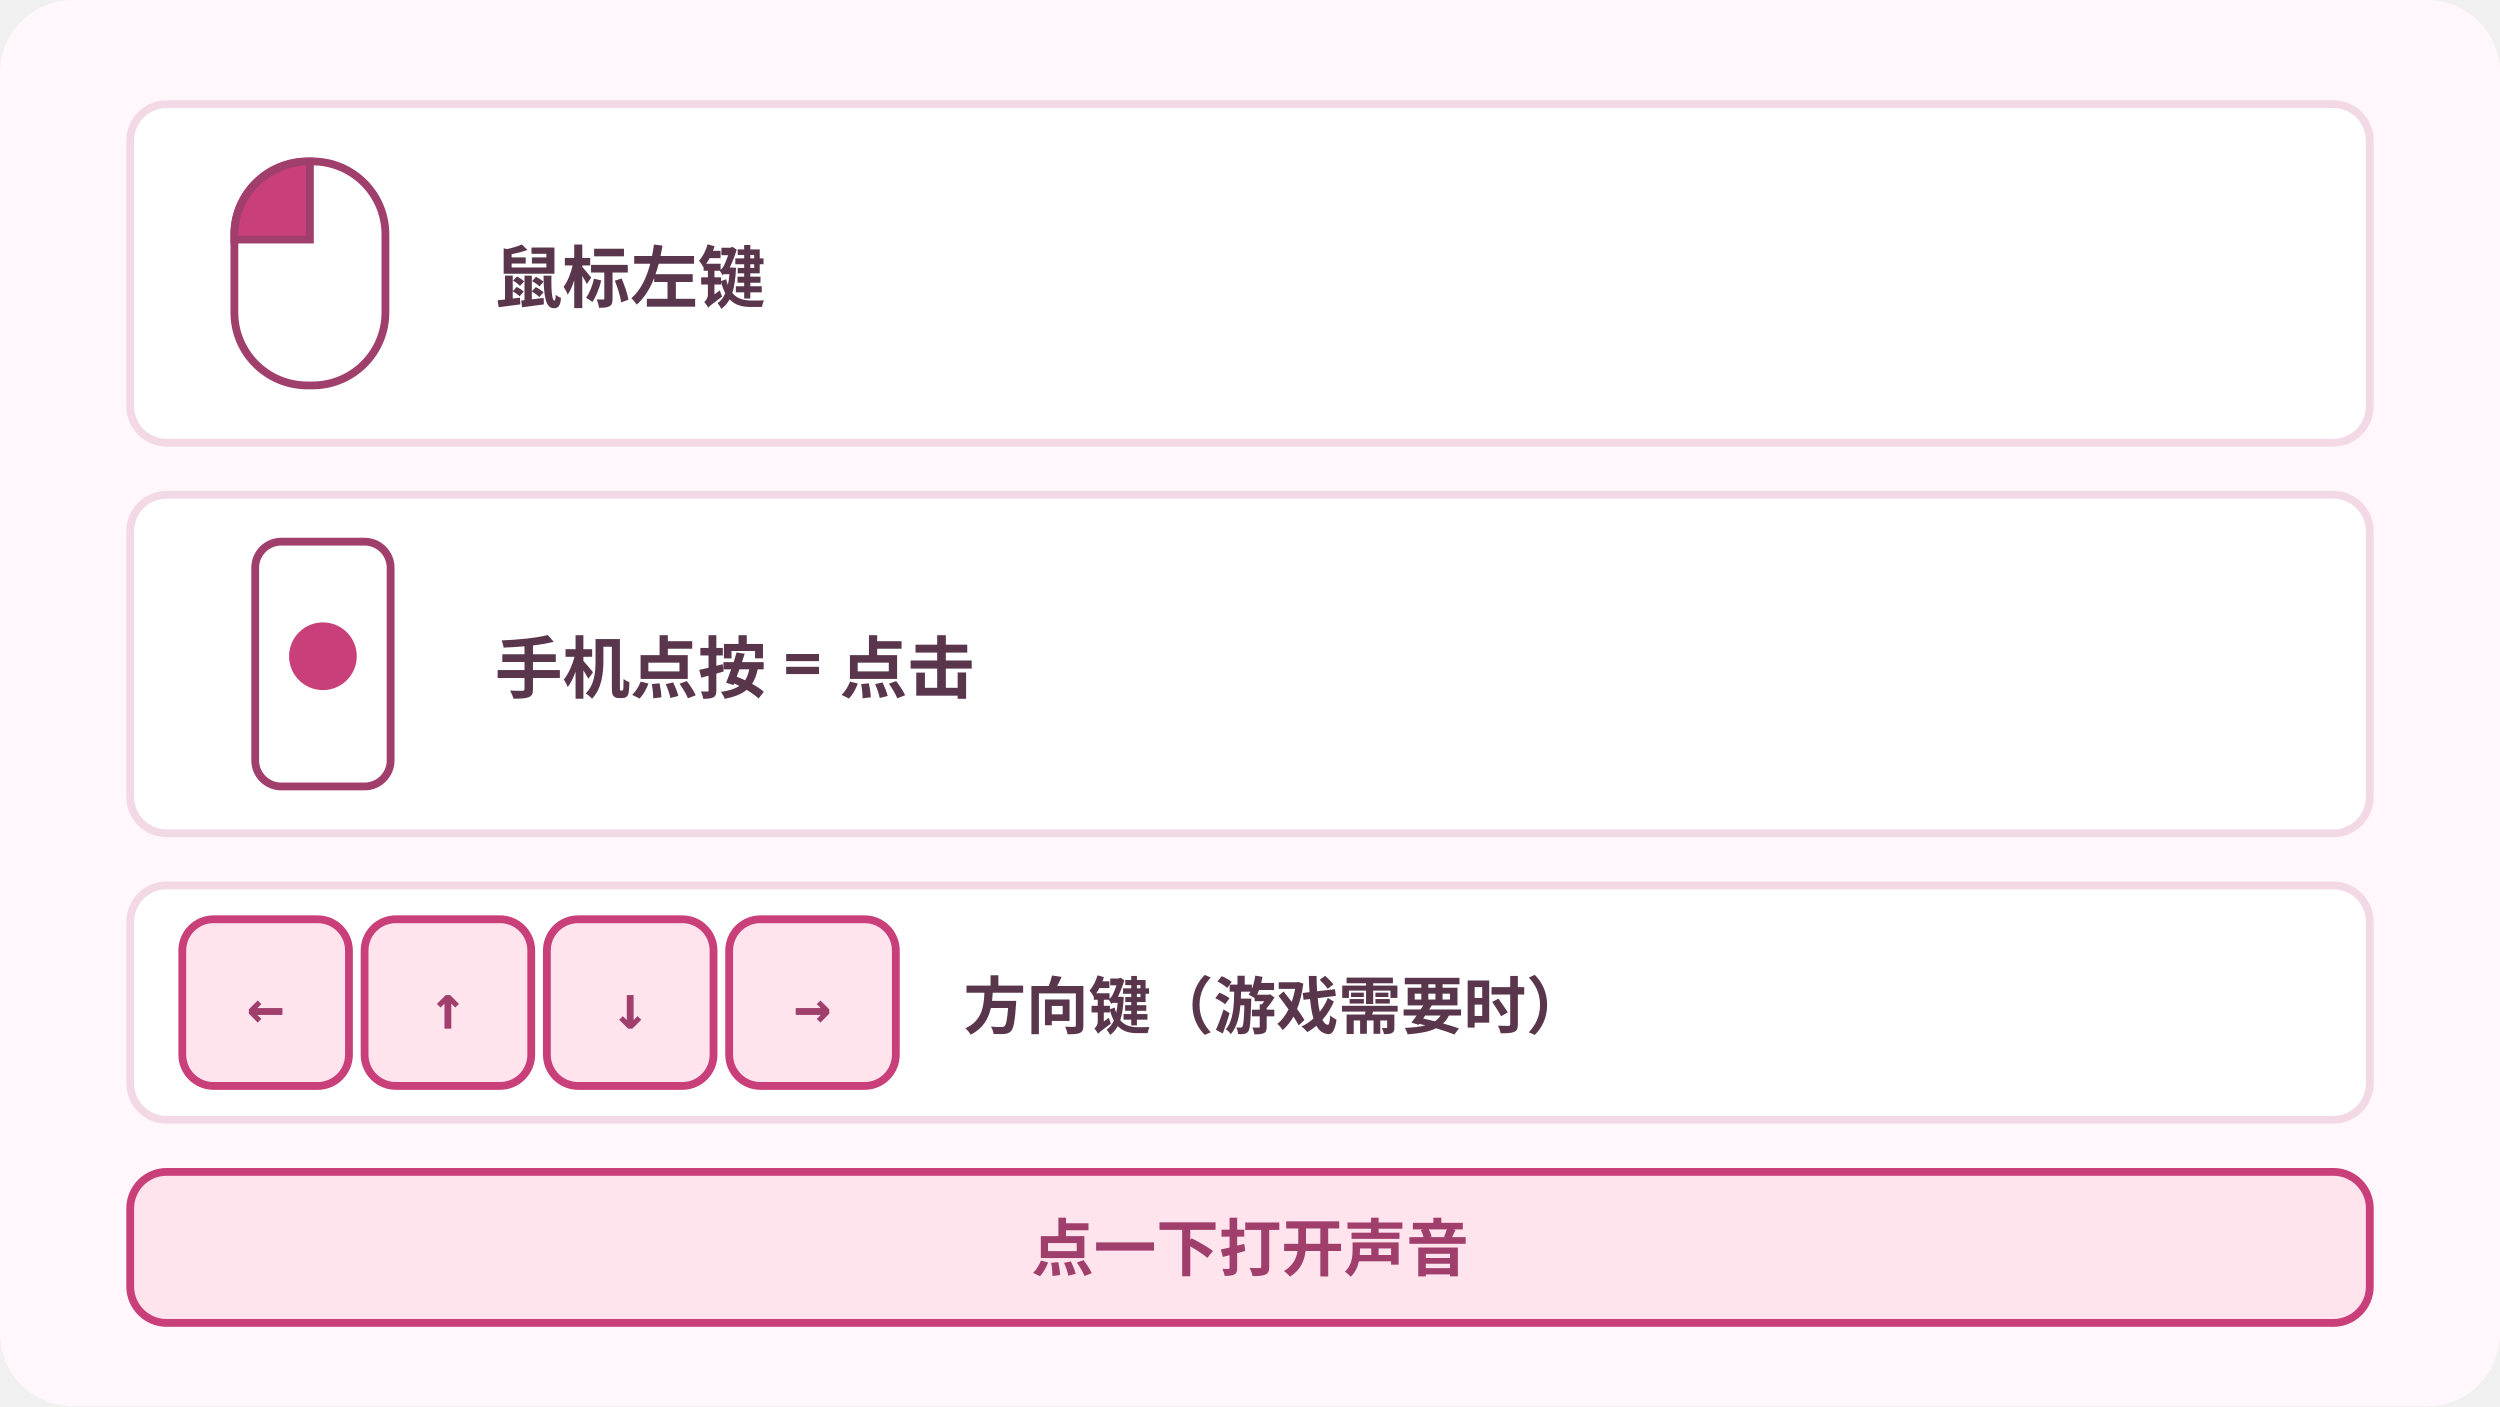
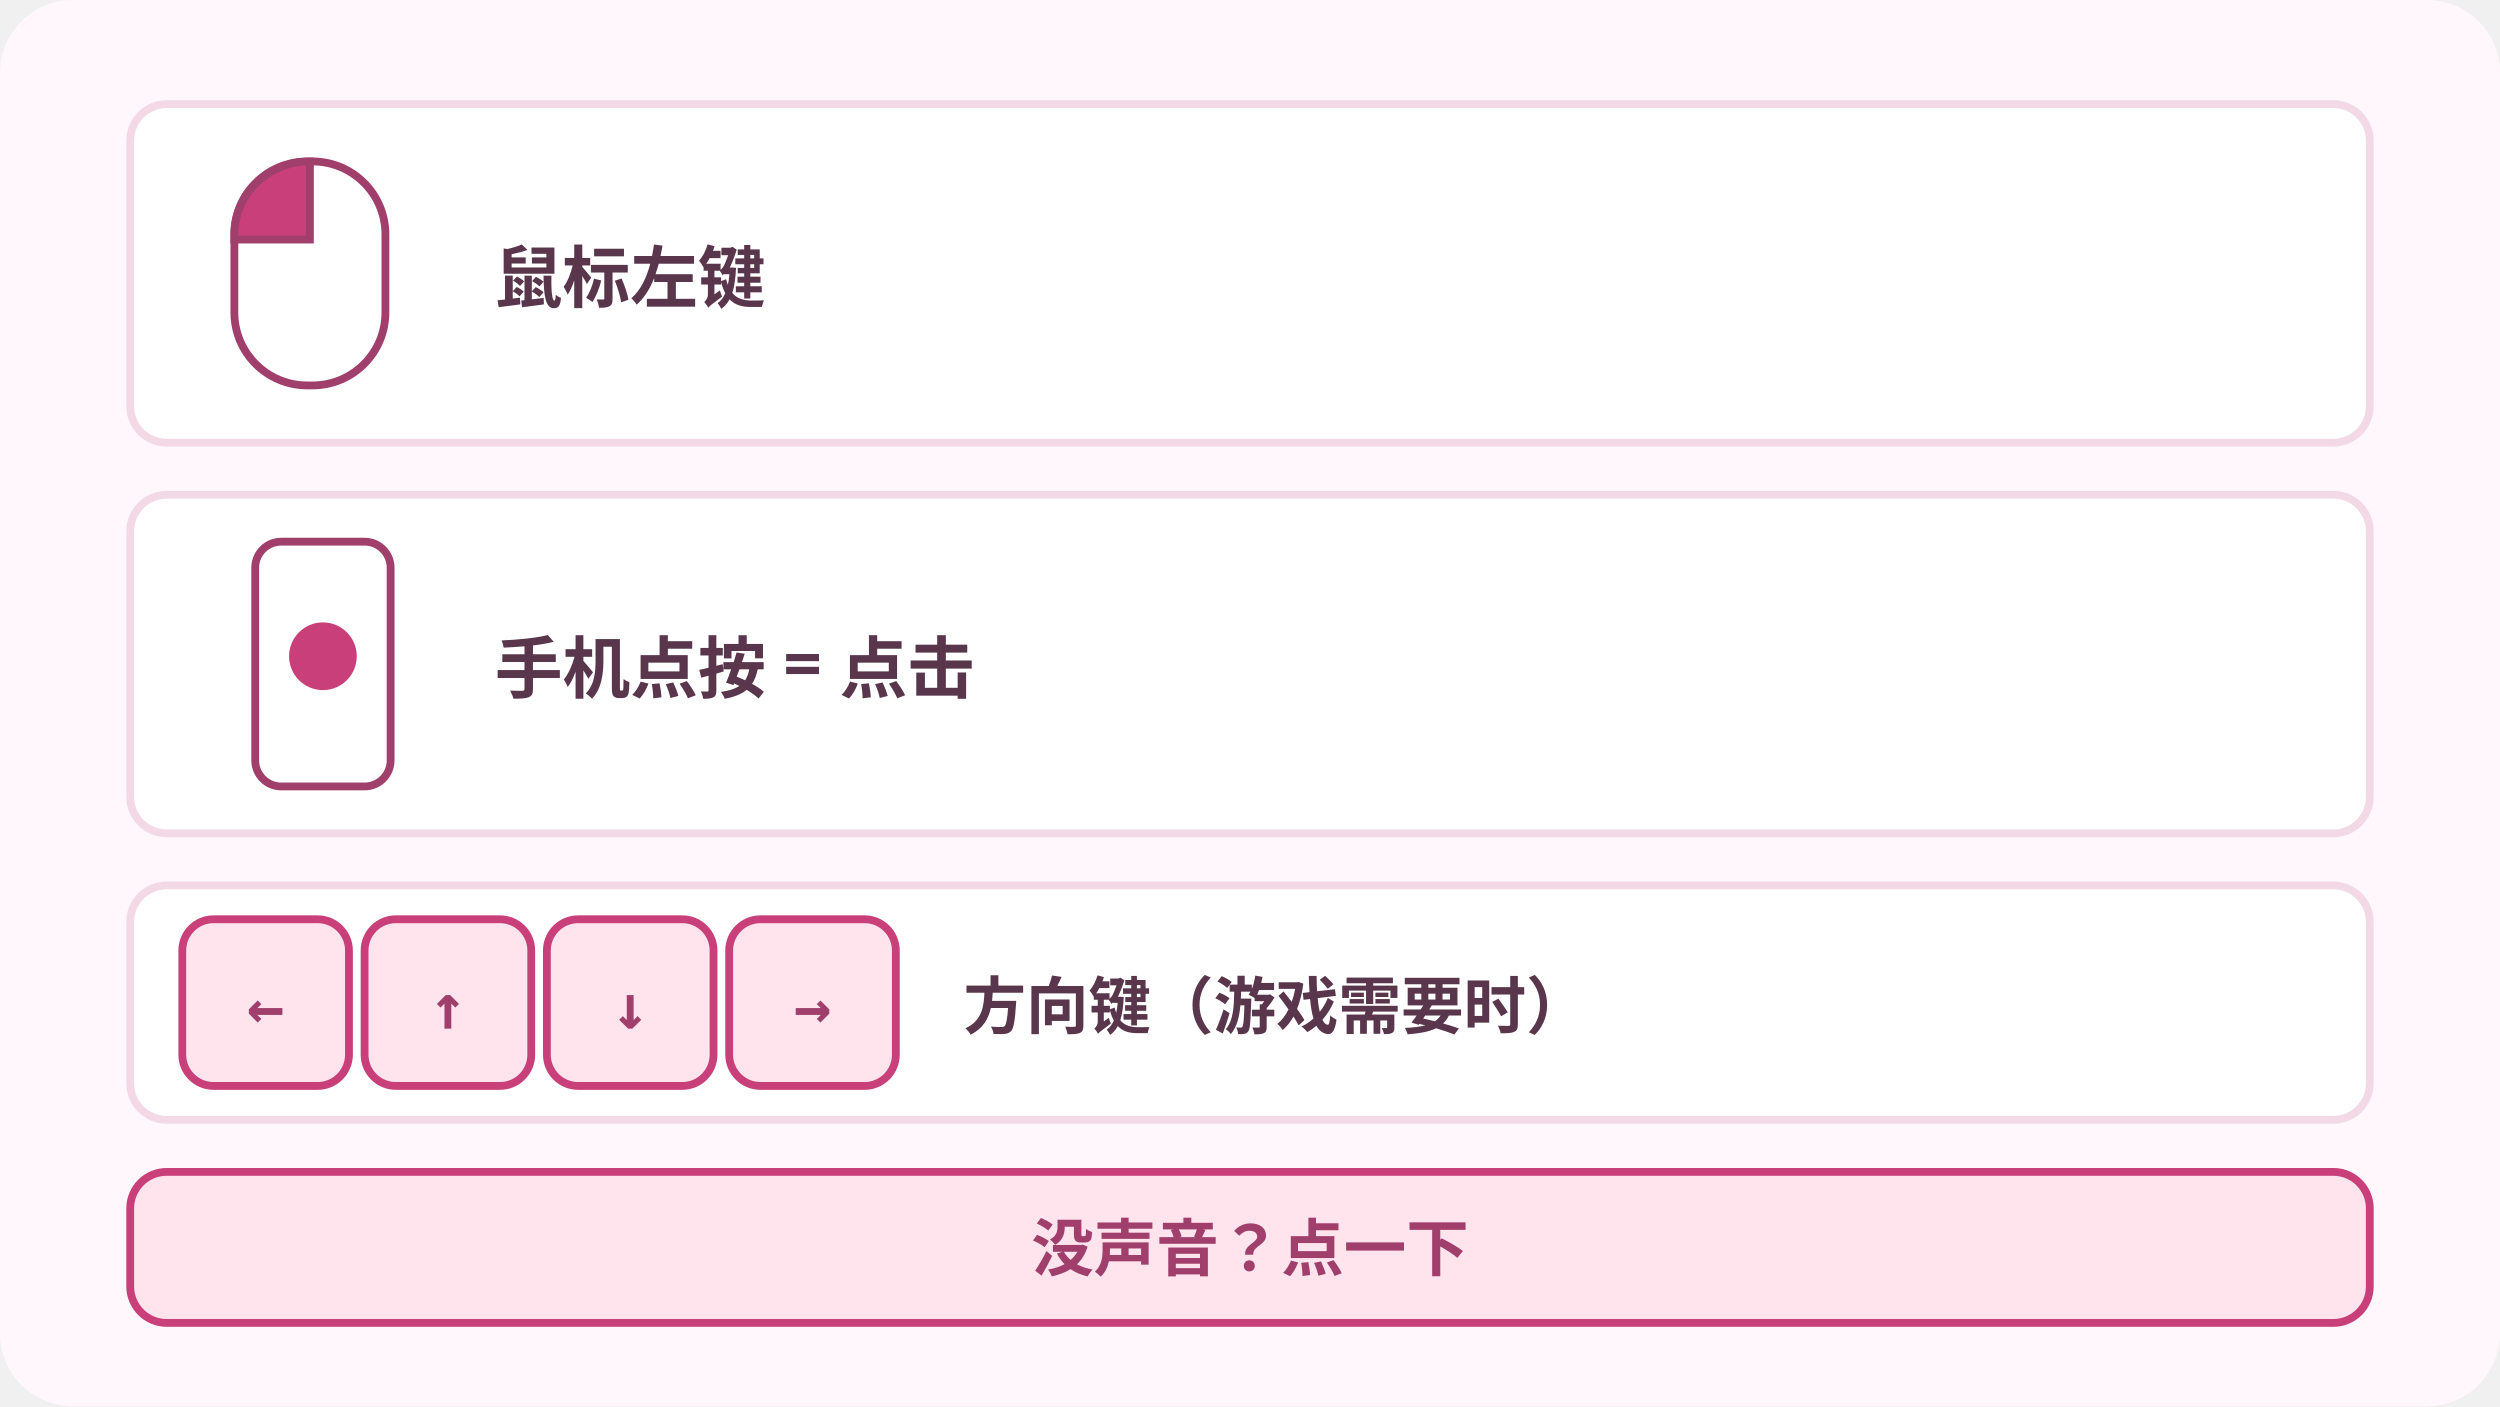
<svg xmlns="http://www.w3.org/2000/svg" viewBox="0 0 960 540" role="img" aria-label="鼠标、触屏和键盘在 Flash 文件里怎么用。">
  <rect width="960" height="540" rx="28" fill="#fff7fb" />
  <rect x="50" y="40" width="860" height="130" rx="14" fill="#ffffff" stroke="#f2d9e5" stroke-width="3" />
  <rect x="90" y="62" width="58" height="86" rx="28" fill="#ffffff" stroke="#a13f6c" stroke-width="3" />
  <path d="M90 92 V90 A29 28 0 0 1 119 62 V92 Z" fill="#c83f79" stroke="#a13f6c" stroke-width="3" />
  <text x="190" y="116" fill="#59364b" font-size="26" font-weight="700" text-anchor="start" font-family="system-ui,'PingFang SC','Noto Sans SC','Hiragino Sans',sans-serif">鼠标左键</text>
  <rect x="50" y="190" width="860" height="130" rx="14" fill="#ffffff" stroke="#f2d9e5" stroke-width="3" />
  <rect x="98" y="208" width="52" height="94" rx="10" fill="#ffffff" stroke="#a13f6c" stroke-width="3" />
  <circle cx="124" cy="252" r="13" fill="#c83f79" />
  <text x="190" y="266" fill="#59364b" font-size="26" font-weight="700" text-anchor="start" font-family="system-ui,'PingFang SC','Noto Sans SC','Hiragino Sans',sans-serif">手机点按 = 点击</text>
  <rect x="50" y="340" width="860" height="90" rx="14" fill="#ffffff" stroke="#f2d9e5" stroke-width="3" />
  <rect x="70" y="353" width="64" height="64" rx="12" fill="#ffe4ee" stroke="#c83f79" stroke-width="3" />
  <text x="102.0" y="395" fill="#a13f6c" font-size="24" font-weight="700" text-anchor="middle" font-family="ui-monospace,Menlo,Consolas,monospace">←</text>
  <rect x="140" y="353" width="64" height="64" rx="12" fill="#ffe4ee" stroke="#c83f79" stroke-width="3" />
  <text x="172.0" y="395" fill="#a13f6c" font-size="24" font-weight="700" text-anchor="middle" font-family="ui-monospace,Menlo,Consolas,monospace">↑</text>
  <rect x="210" y="353" width="64" height="64" rx="12" fill="#ffe4ee" stroke="#c83f79" stroke-width="3" />
  <text x="242.0" y="395" fill="#a13f6c" font-size="24" font-weight="700" text-anchor="middle" font-family="ui-monospace,Menlo,Consolas,monospace">↓</text>
  <rect x="280" y="353" width="64" height="64" rx="12" fill="#ffe4ee" stroke="#c83f79" stroke-width="3" />
  <text x="312.0" y="395" fill="#a13f6c" font-size="24" font-weight="700" text-anchor="middle" font-family="ui-monospace,Menlo,Consolas,monospace">→</text>
  <text x="370" y="395" fill="#59364b" font-size="24" font-weight="700" text-anchor="start" font-family="system-ui,'PingFang SC','Noto Sans SC','Hiragino Sans',sans-serif">方向键（游戏需要时）</text>
  <rect x="50" y="450" width="860" height="58" rx="14" fill="#ffe4ee" stroke="#c83f79" stroke-width="3" />
-   <text x="480" y="488" fill="#a13f6c" font-size="24" font-weight="700" text-anchor="middle" font-family="system-ui,'PingFang SC','Noto Sans SC','Hiragino Sans',sans-serif">点一下打开声音</text>
+   <text x="480" y="488" fill="#a13f6c" font-size="24" font-weight="700" text-anchor="middle" font-family="system-ui,'PingFang SC','Noto Sans SC','Hiragino Sans',sans-serif">没声音？点一下</text>
</svg>
